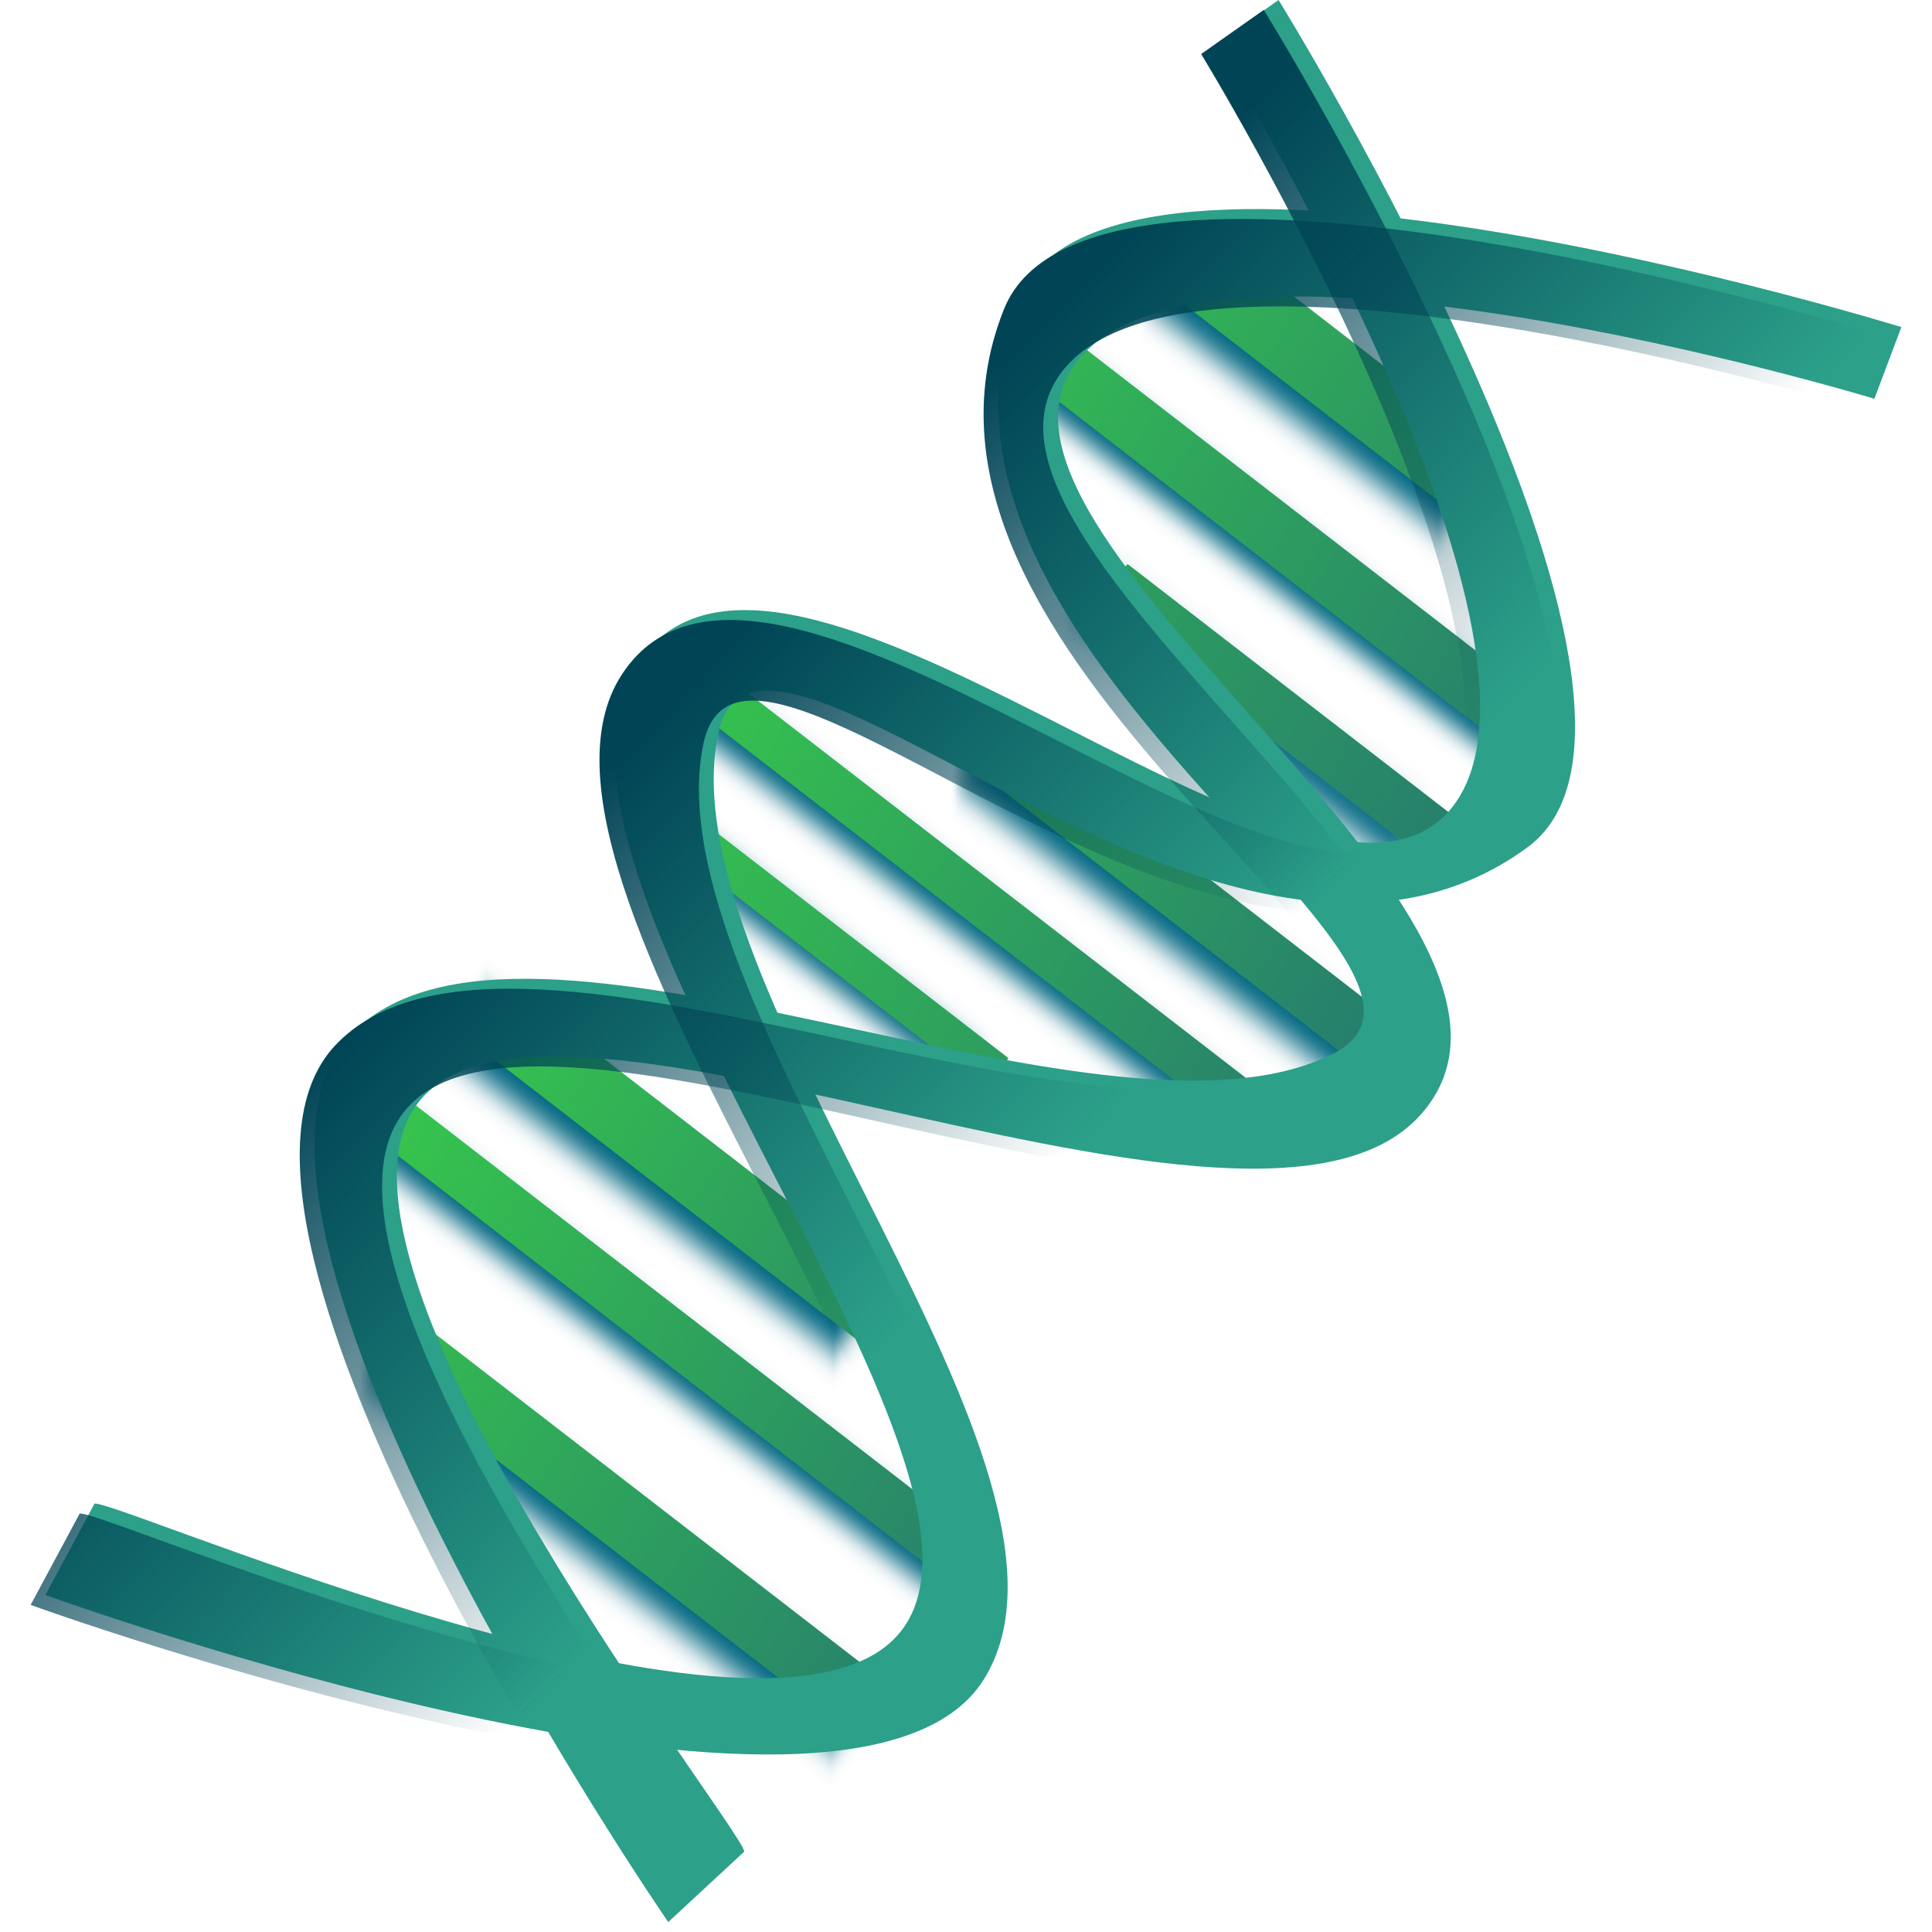
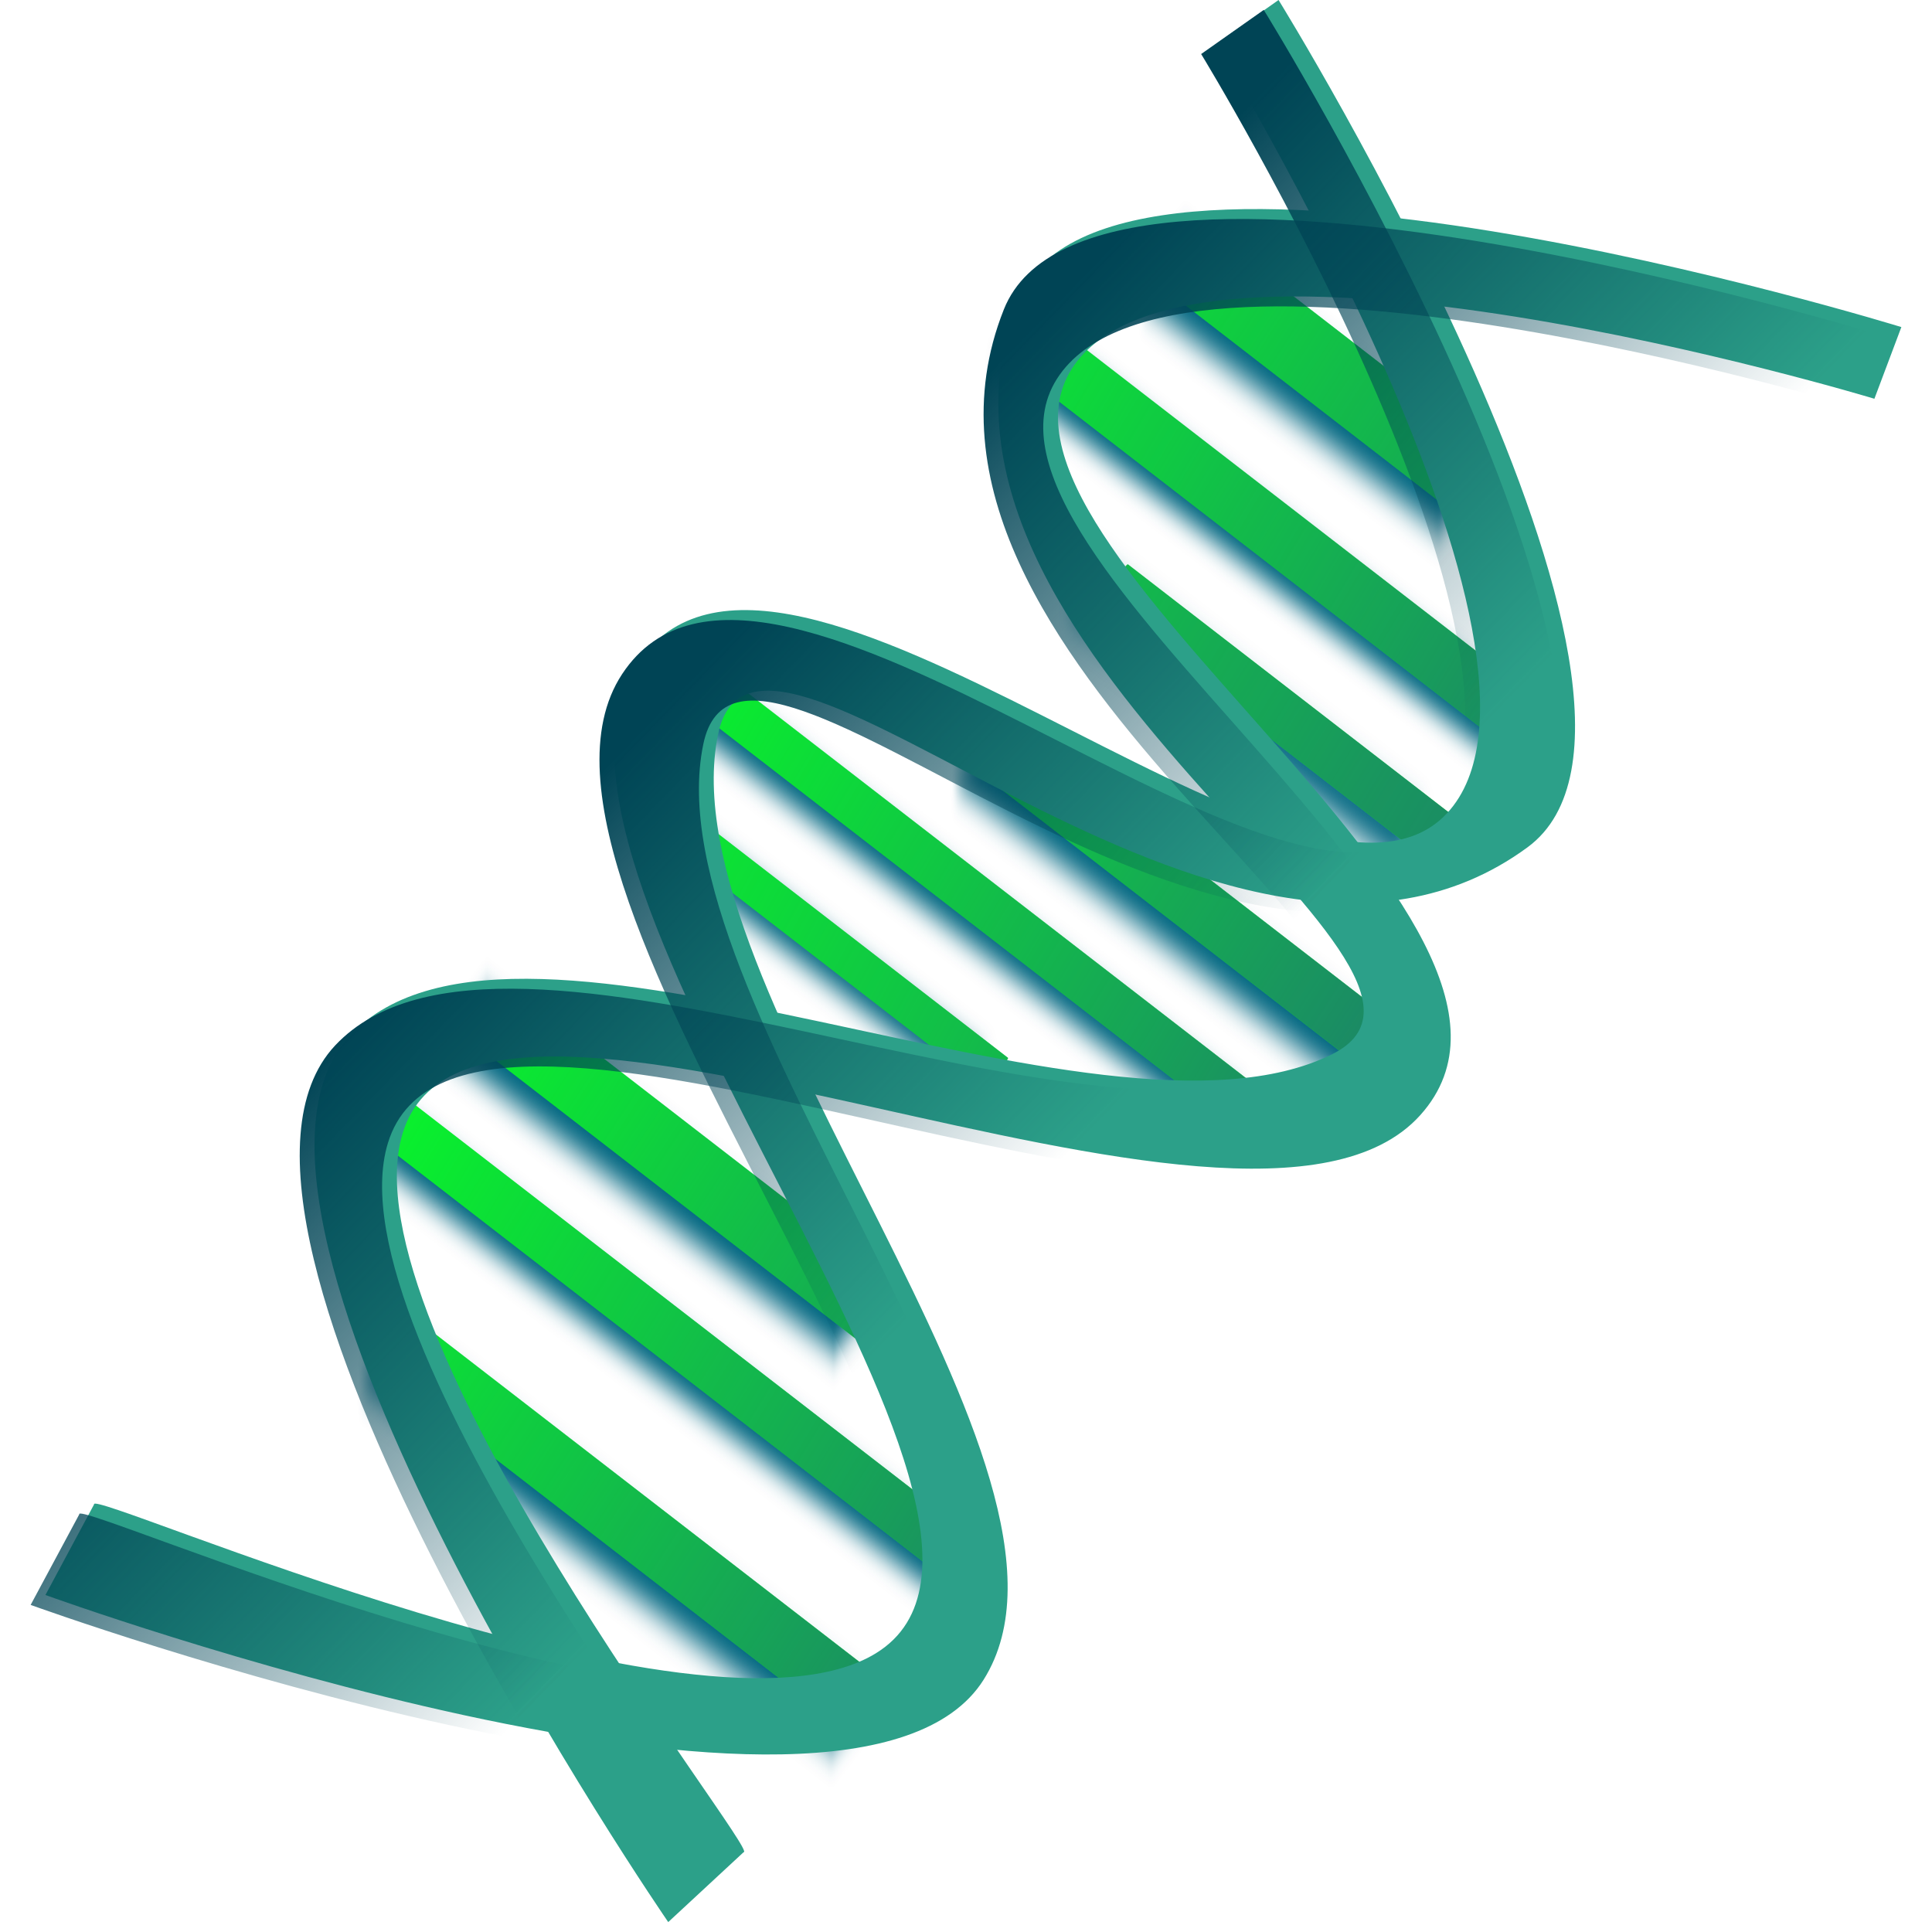
<svg xmlns="http://www.w3.org/2000/svg" xmlns:xlink="http://www.w3.org/1999/xlink" id="svg2185" viewBox="0 0 442.828 442.828" version="1.1" width="442.828" height="442.828">
  <defs id="defs2187">
    <linearGradient id="linearGradient5594">
      <stop id="stop5596" style="stop-color:#216778" offset="0" />
      <stop id="stop5598" style="stop-color:#216778;stop-opacity:0" offset="1" />
    </linearGradient>
    <linearGradient id="linearGradient3224">
      <stop id="stop3226" style="stop-color:#004455" offset="0" />
      <stop id="stop3228" style="stop-color:#004455;stop-opacity:0" offset="1" />
    </linearGradient>
    <linearGradient id="linearGradient3230" y2="190.87" xlink:href="#linearGradient3224" gradientUnits="userSpaceOnUse" x2="388.52" y1="175.38" x1="251.7" />
    <filter id="filter5540" height="1.95" width="1.099" y="-0.475" x="-0.049">
      <feGaussianBlur id="feGaussianBlur5542" stdDeviation="2.811" />
    </filter>
    <filter id="filter5544" height="1.871" width="1.08" y="-0.436" x="-0.04">
      <feGaussianBlur id="feGaussianBlur5546" stdDeviation="2.811" />
    </filter>
    <filter id="filter5548" height="1.871" width="1.111" y="-0.436" x="-0.056">
      <feGaussianBlur id="feGaussianBlur5550" stdDeviation="2.811" />
    </filter>
    <filter id="filter5552" height="1.871" width="1.177" y="-0.436" x="-0.089">
      <feGaussianBlur id="feGaussianBlur5554" stdDeviation="2.811" />
    </filter>
    <filter id="filter5556" height="1.95" width="1.083" y="-0.475" x="-0.041">
      <feGaussianBlur id="feGaussianBlur5558" stdDeviation="2.811" />
    </filter>
    <filter id="filter5560" height="2.045" width="1.114" y="-0.523" x="-0.057">
      <feGaussianBlur id="feGaussianBlur5562" stdDeviation="2.811" />
    </filter>
    <filter id="filter5564" height="2.162" width="1.18" y="-0.581" x="-0.09">
      <feGaussianBlur id="feGaussianBlur5566" stdDeviation="2.811" />
    </filter>
    <filter id="filter5568" height="1.697" width="1.093" y="-0.348" x="-0.046">
      <feGaussianBlur id="feGaussianBlur5570" stdDeviation="2.811" />
    </filter>
    <filter id="filter5572" height="1.804" width="1.156" y="-0.402" x="-0.078">
      <feGaussianBlur id="feGaussianBlur5574" stdDeviation="2.811" />
    </filter>
    <linearGradient id="linearGradient5600" y2="202.48" xlink:href="#linearGradient5594" gradientUnits="userSpaceOnUse" x2="911.29" gradientTransform="translate(-666.04,36.142)" y1="181.83" x1="1155.2" />
    <linearGradient id="linearGradient5602" y2="202.48" xlink:href="#linearGradient5594" gradientUnits="userSpaceOnUse" x2="911.29" gradientTransform="matrix(1,0,0,0.68421,-669.91,51.713)" y1="181.83" x1="1155.2" />
    <linearGradient id="linearGradient5604" y2="202.48" xlink:href="#linearGradient5594" gradientUnits="userSpaceOnUse" x2="911.29" gradientTransform="matrix(1.2787,0,0,1,-971.17,42.142)" y1="181.83" x1="1155.2" />
    <linearGradient id="linearGradient5608" y2="202.48" xlink:href="#linearGradient5594" gradientUnits="userSpaceOnUse" x2="911.29" gradientTransform="matrix(1,0,0,0.73333,-666.04,78.004)" y1="181.83" x1="1155.2" />
    <linearGradient id="linearGradient5610" y2="202.48" xlink:href="#linearGradient5594" gradientUnits="userSpaceOnUse" x2="911.29" gradientTransform="matrix(1.1129,0,0,0.5625,-770.85,114.08)" y1="181.83" x1="1155.2" />
    <linearGradient id="linearGradient5612" y2="202.48" xlink:href="#linearGradient5594" gradientUnits="userSpaceOnUse" x2="911.29" gradientTransform="matrix(0.92784,0,0,1,-599.16,36.142)" y1="181.83" x1="1155.2" />
    <linearGradient id="linearGradient5614" y2="202.48" xlink:href="#linearGradient5594" gradientUnits="userSpaceOnUse" x2="911.29" gradientTransform="matrix(1,0,0,0.75,-666.04,106.77)" y1="181.83" x1="1155.2" />
    <linearGradient xlink:href="#linearGradient5594" id="linearGradient3406" gradientUnits="userSpaceOnUse" gradientTransform="translate(-666.04,36.142)" x1="1155.2" y1="181.83" x2="911.29" y2="202.48" />
    <linearGradient xlink:href="#linearGradient5594" id="linearGradient3408" gradientUnits="userSpaceOnUse" gradientTransform="translate(-666.04,36.142)" x1="1155.2" y1="181.83" x2="911.29" y2="202.48" />
    <linearGradient xlink:href="#linearGradient3224" id="linearGradient3410" gradientUnits="userSpaceOnUse" x1="251.7" y1="175.38" x2="388.52" y2="190.87" />
    <linearGradient xlink:href="#linearGradient3224" id="linearGradient3412" gradientUnits="userSpaceOnUse" x1="251.7" y1="175.38" x2="388.52" y2="190.87" />
  </defs>
  <g id="layer1" transform="translate(-270.9581,21.95592)">
    <g id="g3414" transform="matrix(0.7911347,0.6116419,-0.6116419,0.7911347,348.249,-175.5036)">
      <rect id="rect5288" style="fill:#006680;stroke-width:0;filter:url(#filter5572)" rx="0.142" ry="1.352" height="16.78" width="86.482" y="46.298" x="281.39" />
      <rect id="rect5290" ry="1.352" style="fill:#006680;stroke-width:0;filter:url(#filter5568)" rx="0.142" transform="matrix(1,0,0,0.68421,-3.8723,26.985)" height="19.362" width="145.86" y="82.44" x="268.48" />
      <rect id="rect5292" ry="1.352" style="fill:#006680;stroke-width:0;filter:url(#filter5564)" rx="0.142" transform="matrix(1.2787,0,0,1,-101.6,0)" height="11.617" width="74.865" y="118.13" x="322.89" />
      <rect id="rect5294" style="fill:#006680;stroke-width:0;filter:url(#filter5560)" rx="0.142" ry="1.352" height="12.908" width="118.75" y="163.76" x="314.95" />
      <rect id="rect5296" ry="1.352" style="fill:#006680;stroke-width:0;filter:url(#filter5556)" rx="0.142" transform="matrix(1,0,0,0.73333,0,51.5)" height="14.199" width="162.64" y="193.45" x="250.41" />
      <rect id="rect5298" ry="1.352" style="fill:#006680;stroke-width:0;filter:url(#filter5552)" rx="0.142" transform="matrix(1.1129,0,0,0.5625,-29.605,93.749)" height="15.489" width="76.156" y="228.3" x="273.65" />
      <rect id="rect5300" ry="1.352" style="fill:#006680;stroke-width:0;filter:url(#filter5548)" rx="0.142" transform="matrix(0.92784,0,0,1,18.816,0)" height="15.489" width="121.33" y="281.22" x="260.74" />
      <rect id="rect5302" ry="1.352" style="fill:#006680;stroke-width:0;filter:url(#filter5544)" rx="0.142" transform="matrix(1,0,0,0.75,0,77.727)" height="15.489" width="169.09" y="316.07" x="258.16" />
      <rect id="rect5304" style="fill:#006680;stroke-width:0;filter:url(#filter5540)" rx="0.142" ry="1.352" height="14.199" width="136.82" y="354.79" x="291.72" />
-       <rect id="rect5306" style="fill:#37c84b;stroke-width:0;fill-opacity:1" rx="0.142" ry="1.352" height="16.78" width="86.482" y="41.135" x="285.26" />
-       <rect id="rect5308" style="fill:#37c84c;stroke-width:0;fill-opacity:1" rx="0.142" ry="0.925" height="13.247" width="145.86" y="79.858" x="268.48" />
-       <rect id="rect5310" style="fill:#37c84b;stroke-width:0;fill-opacity:1" rx="0.182" ry="1.352" height="11.617" width="95.729" y="112.96" x="316.23" />
-       <rect id="rect5312" style="fill:#37c84b;stroke-width:0;fill-opacity:1" rx="0.142" ry="1.352" height="12.908" width="118.75" y="158.6" x="318.82" />
-       <rect id="rect5314" style="fill:#37c84b;stroke-width:0;fill-opacity:1" rx="0.142" ry="0.991" height="10.412" width="162.64" y="189.57" x="254.28" />
-       <rect id="rect5316" style="fill:#37c84b;stroke-width:0;fill-opacity:1" rx="0.158" ry="0.76" height="8.713" width="84.754" y="219.26" x="279.25" />
-       <rect id="rect5318" style="fill:#37c84b;stroke-width:0;fill-opacity:1" rx="0.132" ry="1.352" height="15.489" width="112.58" y="276.06" x="264.33" />
-       <rect id="rect5320" style="fill:#37c84b;stroke-width:0;fill-opacity:1" rx="0.142" ry="1.014" height="11.617" width="169.09" y="310.91" x="262.03" />
-       <rect id="rect5322" style="fill:#37c84b;stroke-width:0;fill-opacity:1" rx="0.142" ry="1.352" height="14.199" width="136.82" y="349.63" x="295.59" />
+       <rect id="rect5306" style="fill:#08f729;stroke-width:0;fill-opacity:1" rx="0.142" ry="1.352" height="16.78" width="86.482" y="41.135" x="285.26" />
+       <rect id="rect5308" style="fill:#08f72a;stroke-width:0;fill-opacity:1" rx="0.142" ry="0.925" height="13.247" width="145.86" y="79.858" x="268.48" />
+       <rect id="rect5310" style="fill:#08f729;stroke-width:0;fill-opacity:1" rx="0.182" ry="1.352" height="11.617" width="95.729" y="112.96" x="316.23" />
+       <rect id="rect5312" style="fill:#08f729;stroke-width:0;fill-opacity:1" rx="0.142" ry="1.352" height="12.908" width="118.75" y="158.6" x="318.82" />
+       <rect id="rect5314" style="fill:#08f729;stroke-width:0;fill-opacity:1" rx="0.142" ry="0.991" height="10.412" width="162.64" y="189.57" x="254.28" />
+       <rect id="rect5316" style="fill:#08f729;stroke-width:0;fill-opacity:1" rx="0.158" ry="0.76" height="8.713" width="84.754" y="219.26" x="279.25" />
+       <rect id="rect5318" style="fill:#08f729;stroke-width:0;fill-opacity:1" rx="0.132" ry="1.352" height="15.489" width="112.58" y="276.06" x="264.33" />
+       <rect id="rect5320" style="fill:#08f729;stroke-width:0;fill-opacity:1" rx="0.142" ry="1.014" height="11.617" width="169.09" y="310.91" x="262.03" />
+       <rect id="rect5322" style="fill:#08f729;stroke-width:0;fill-opacity:1" rx="0.142" ry="1.352" height="14.199" width="136.82" y="349.63" x="295.59" />
      <rect id="rect5576" style="fill:url(#linearGradient3406);stroke-width:0" rx="0.142" ry="1.352" height="16.78" width="86.482" y="41.135" x="285.26" />
      <rect id="rect5578" style="fill:url(#linearGradient5602);stroke-width:0" rx="0.142" ry="0.925" height="13.247" width="145.86" y="79.858" x="268.48" />
      <rect id="rect5580" style="fill:url(#linearGradient5604);stroke-width:0" rx="0.182" ry="1.352" height="11.617" width="95.729" y="112.96" x="316.23" />
      <rect id="rect5582" style="fill:url(#linearGradient3408);stroke-width:0" rx="0.142" ry="1.352" height="12.908" width="118.75" y="158.6" x="318.82" />
      <rect id="rect5584" style="fill:url(#linearGradient5608);stroke-width:0" rx="0.142" ry="0.991" height="10.412" width="162.64" y="189.57" x="254.28" />
      <rect id="rect5586" style="fill:url(#linearGradient5610);stroke-width:0" rx="0.158" ry="0.76" height="8.713" width="84.754" y="219.26" x="279.25" />
      <rect id="rect5588" style="fill:url(#linearGradient5612);stroke-width:0" rx="0.132" ry="1.352" height="15.489" width="112.58" y="276.06" x="264.33" />
      <rect id="rect5590" style="fill:url(#linearGradient5614);stroke-width:0" rx="0.142" ry="1.014" height="11.617" width="169.09" y="310.91" x="262.03" />
      <rect id="rect5592" style="fill:url(#linearGradient5600);stroke-width:0" rx="0.142" ry="1.352" height="14.199" width="136.82" y="349.63" x="295.59" />
      <g id="g3200" style="fill:#2ca089" transform="translate(5.1631,-3.8723)">
        <path id="path3202" style="fill:#2ca089;fill-rule:evenodd;stroke-width:0" d="m 259.45,455.48 c 0,0 187.48,-60.03 182,-116.18 C 435.96,283.16 286.77,258.68 260.74,205.06 240.95,164.3 399.56,195.09 423.38,112.13 438.25,60.321 259.45,-6.62 259.45,-6.62 l -5.17,16.776 c 0,0 154.25,58.731 149.73,107.13 -4.51,48.41 -172.31,26.78 -167.8,86.48 4.52,59.7 202.25,92.23 182,145.86 -16.52,43.77 -166.2,80.38 -162.64,82.61 l 3.88,23.24 z" />
        <path id="path3204" style="fill:#2ca089;fill-rule:evenodd;stroke-width:0" d="m 418.24,427.48 c 0,0 -187.48,-60.03 -182,-116.18 5.49,-56.14 154.68,-80.62 180.71,-134.24 C 436.74,136.3 278.13,167.09 254.31,84.128 239.44,32.321 418.24,-34.622 418.24,-34.622 l 5.16,16.778 c 0,0 -154.24,58.731 -149.73,107.14 4.52,48.404 172.32,26.774 167.81,86.474 -4.52,59.7 -202.25,92.23 -182,145.86 16.52,43.77 166.2,80.38 162.63,82.61 l -3.87,23.24 z" />
      </g>
      <g id="g3206" style="fill:url(#linearGradient3230)" transform="translate(3.8723,9.8301e-8)">
        <path id="path3208" style="fill:url(#linearGradient3410);fill-rule:evenodd;stroke-width:0" d="m 259.45,455.48 c 0,0 187.48,-60.03 182,-116.18 C 435.96,283.16 286.77,258.68 260.74,205.06 240.95,164.3 399.56,195.09 423.38,112.13 438.25,60.321 259.45,-6.62 259.45,-6.62 l -5.17,16.776 c 0,0 154.25,58.731 149.73,107.13 -4.51,48.41 -172.31,26.78 -167.8,86.48 4.52,59.7 202.25,92.23 182,145.86 -16.52,43.77 -166.2,80.38 -162.64,82.61 l 3.88,23.24 z" />
        <path id="path3210" style="fill:url(#linearGradient3412);fill-rule:evenodd;stroke-width:0" d="m 418.24,427.48 c 0,0 -187.48,-60.03 -182,-116.18 5.49,-56.14 154.68,-80.62 180.71,-134.24 C 436.74,136.3 278.13,167.09 254.31,84.128 239.44,32.321 418.24,-34.622 418.24,-34.622 l 5.16,16.778 c 0,0 -154.24,58.731 -149.73,107.14 4.52,48.404 172.32,26.774 167.81,86.474 -4.52,59.7 -202.25,92.23 -182,145.86 16.52,43.77 166.2,80.38 162.63,82.61 l -3.87,23.24 z" />
      </g>
    </g>
  </g>
</svg>
